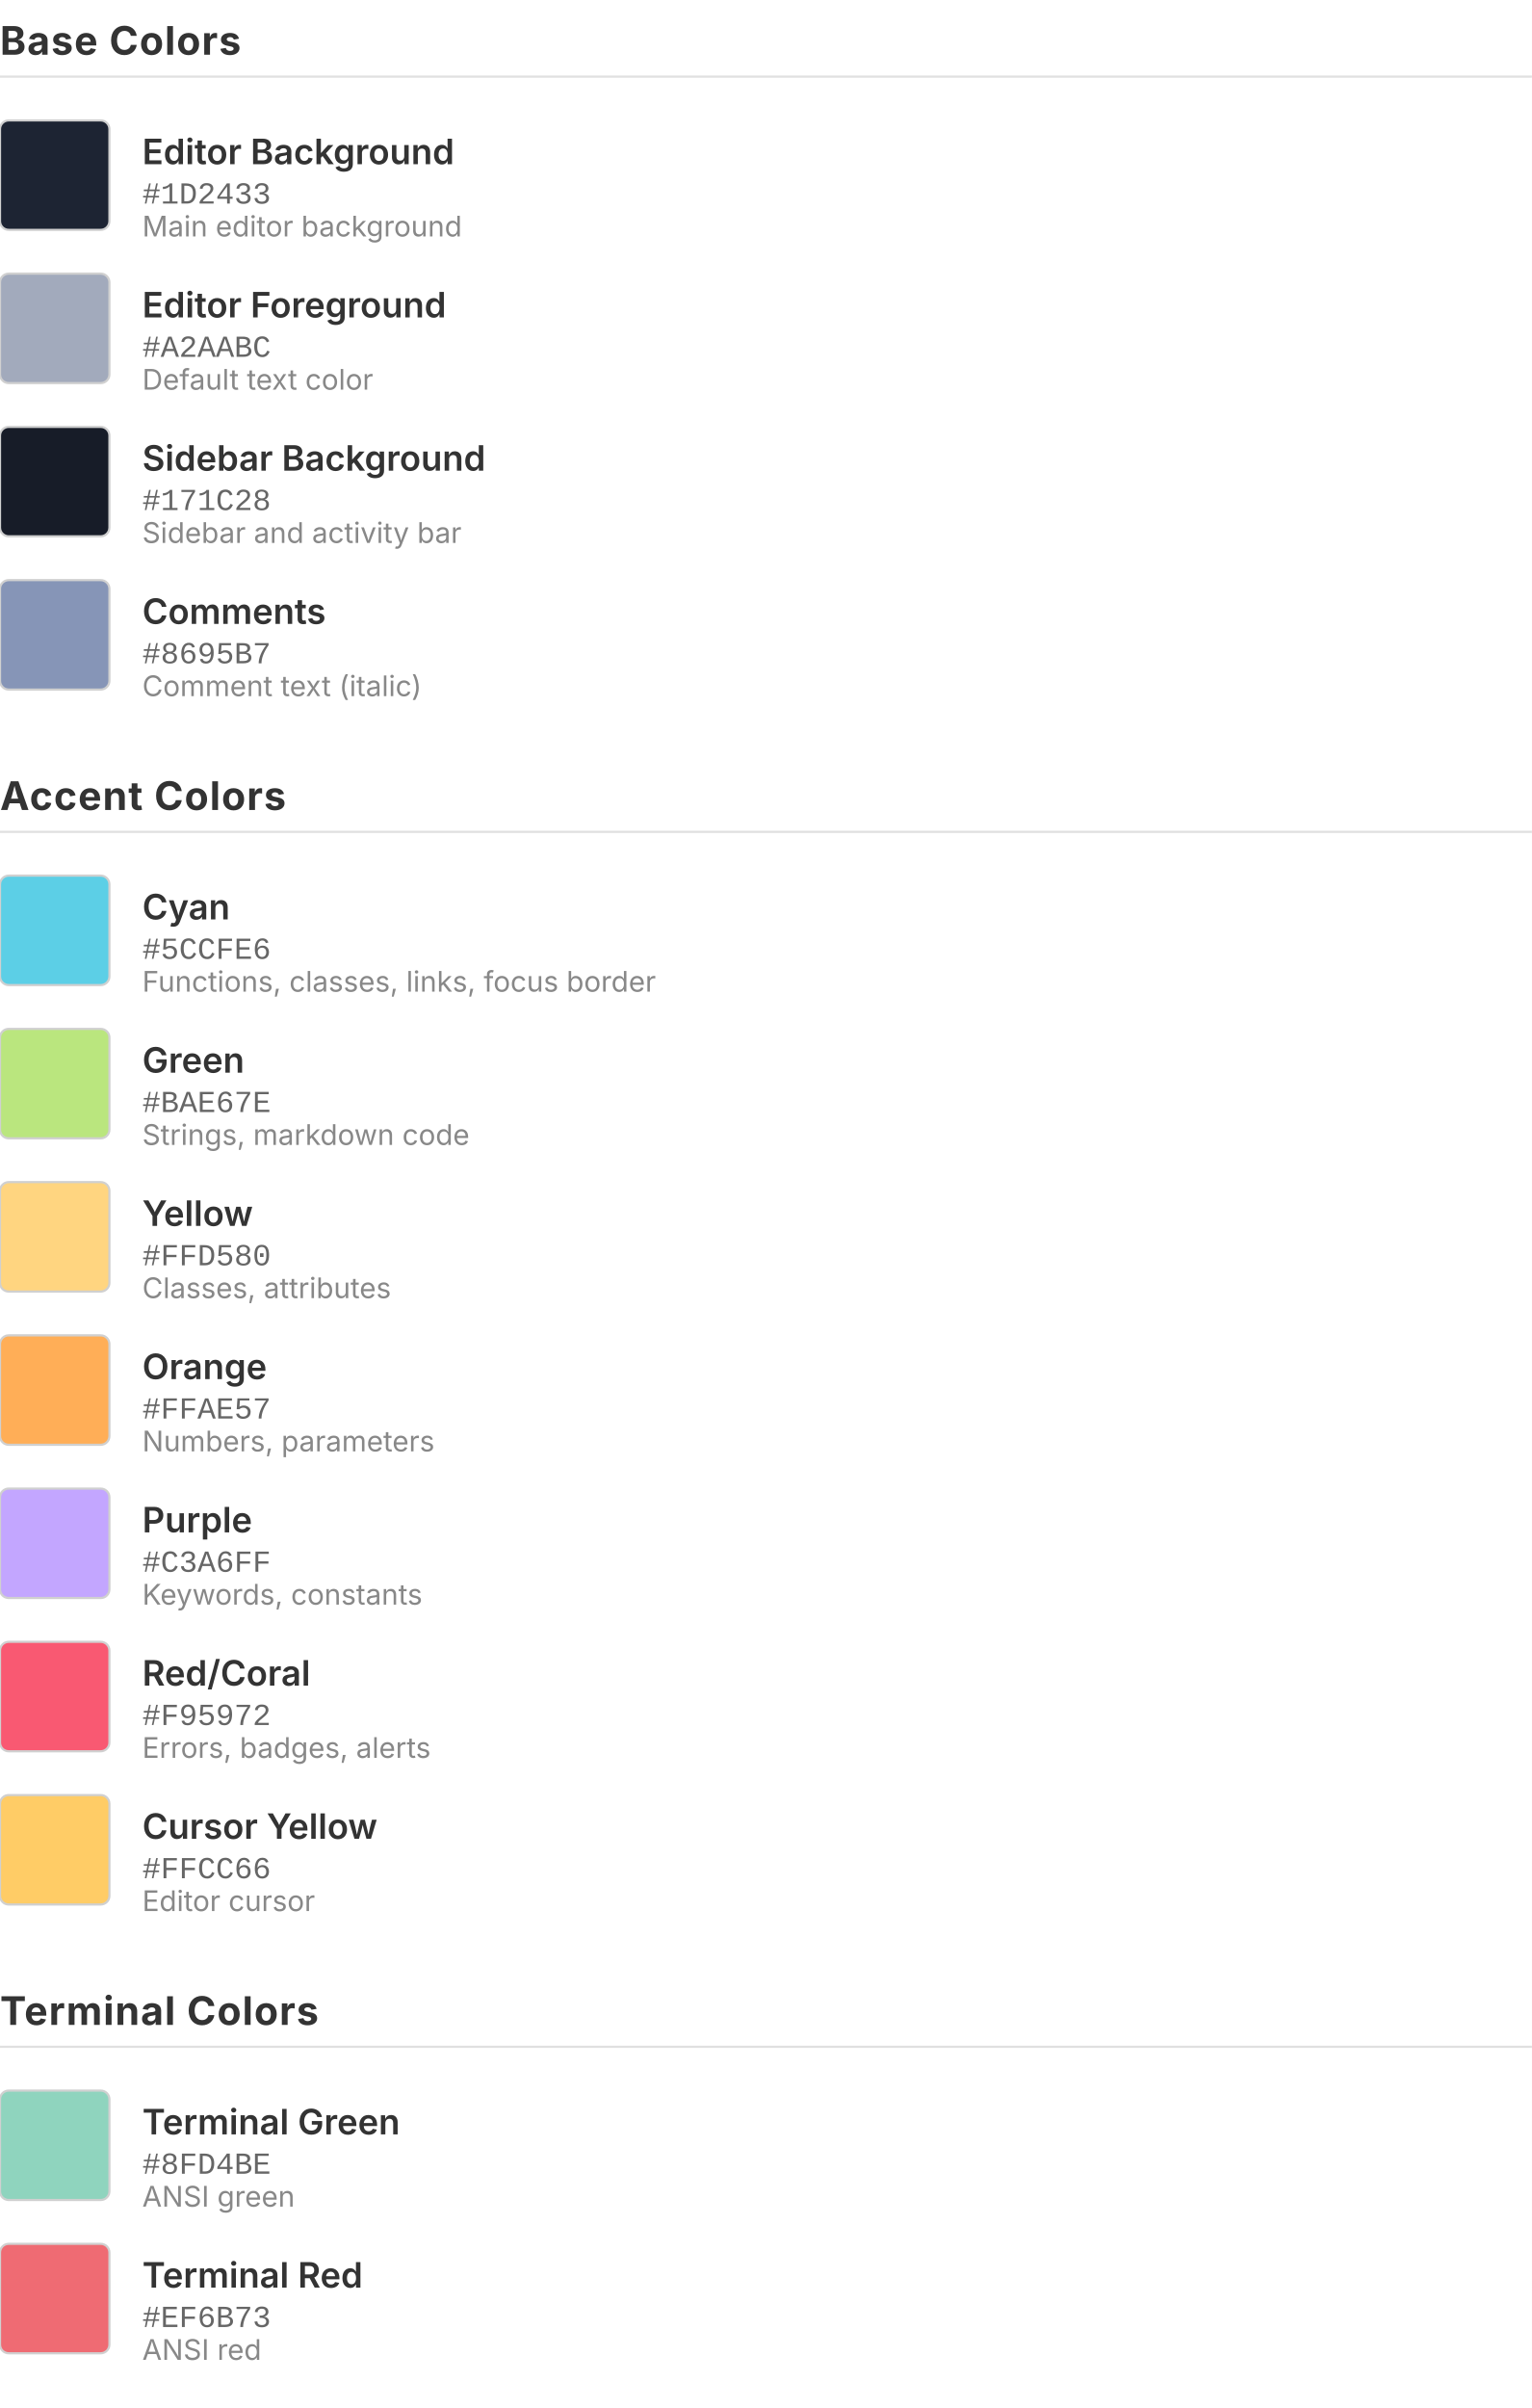
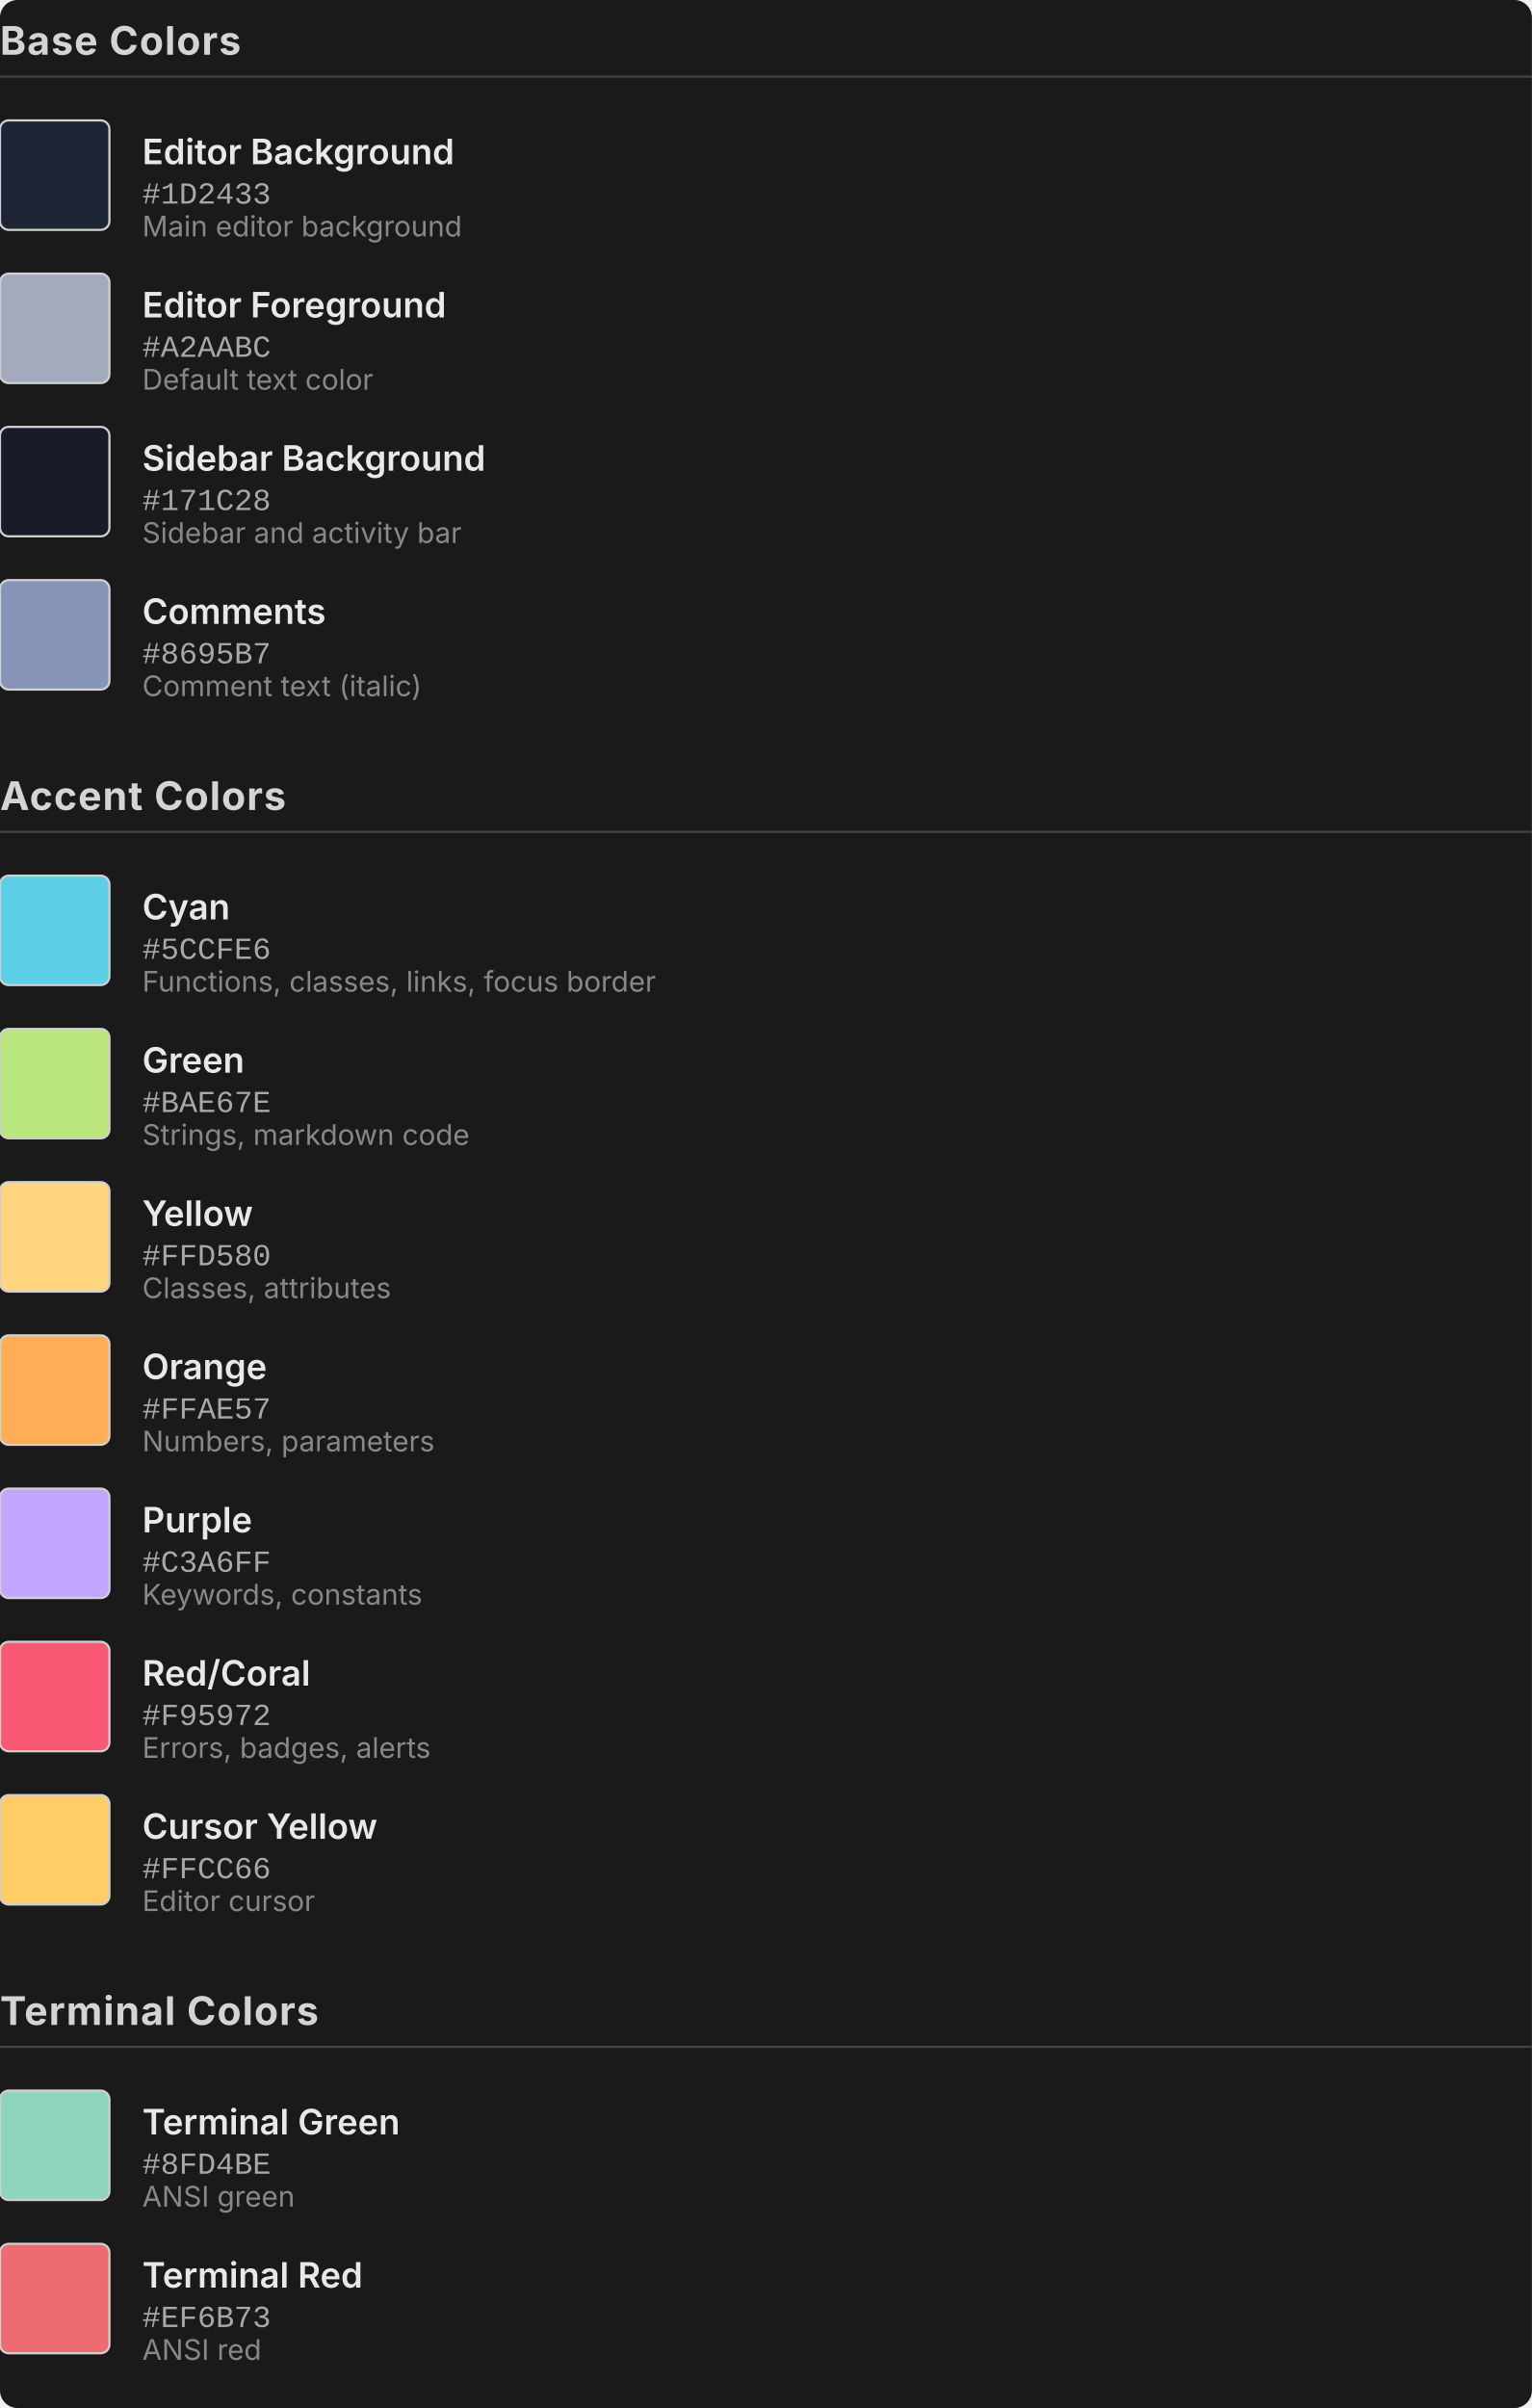
<svg xmlns="http://www.w3.org/2000/svg" width="700" height="1100" viewBox="0 0 700 1100">
  <style>
-     .category-header { font-family: -apple-system, BlinkMacSystemFont, 'Segoe UI', system-ui, sans-serif; font-size: 18px; font-weight: bold; text-transform: uppercase; fill: #333; letter-spacing: 0.5px; }
-     .color-name { font-family: -apple-system, BlinkMacSystemFont, 'Segoe UI', system-ui, sans-serif; font-size: 16px; font-weight: 600; fill: #333; }
-     .color-hex { font-family: 'SF Mono', 'Monaco', 'Courier New', monospace; font-size: 14px; fill: #666; }
+     .category-header { font-family: -apple-system, BlinkMacSystemFont, 'Segoe UI', system-ui, sans-serif; font-size: 18px; font-weight: bold; text-transform: uppercase; fill: #d4d4d4; letter-spacing: 0.5px; }
+     .color-name { font-family: -apple-system, BlinkMacSystemFont, 'Segoe UI', system-ui, sans-serif; font-size: 16px; font-weight: 600; fill: #e8e8e8; }
+     .color-hex { font-family: 'SF Mono', 'Monaco', 'Courier New', monospace; font-size: 14px; fill: #a8a8a8; }
    .color-usage { font-family: -apple-system, BlinkMacSystemFont, 'Segoe UI', system-ui, sans-serif; font-size: 13px; fill: #888; }
-     .divider { stroke: #e0e0e0; stroke-width: 1; }
+     .divider { stroke: #444; stroke-width: 1; }
  </style>
-   <rect width="700" height="1100" fill="#ffffff" />
+   <rect width="700" height="1100" fill="#1a1a1a" rx="8" />
  <text x="0" y="25" class="category-header">Base Colors</text>
  <line x1="0" y1="35" x2="700" y2="35" class="divider" />
  <rect x="0" y="55" width="50" height="50" fill="#1D2433" rx="4" stroke="#d0d0d0" stroke-width="1" />
  <text x="65" y="75" class="color-name">Editor Background</text>
  <text x="65" y="93" class="color-hex">#1D2433</text>
  <text x="65" y="108" class="color-usage">Main editor background</text>
  <rect x="0" y="125" width="50" height="50" fill="#A2AABC" rx="4" stroke="#d0d0d0" stroke-width="1" />
  <text x="65" y="145" class="color-name">Editor Foreground</text>
  <text x="65" y="163" class="color-hex">#A2AABC</text>
  <text x="65" y="178" class="color-usage">Default text color</text>
  <rect x="0" y="195" width="50" height="50" fill="#171C28" rx="4" stroke="#d0d0d0" stroke-width="1" />
  <text x="65" y="215" class="color-name">Sidebar Background</text>
  <text x="65" y="233" class="color-hex">#171C28</text>
  <text x="65" y="248" class="color-usage">Sidebar and activity bar</text>
  <rect x="0" y="265" width="50" height="50" fill="#8695B7" rx="4" stroke="#d0d0d0" stroke-width="1" />
  <text x="65" y="285" class="color-name">Comments</text>
  <text x="65" y="303" class="color-hex">#8695B7</text>
  <text x="65" y="318" class="color-usage">Comment text (italic)</text>
  <text x="0" y="370" class="category-header">Accent Colors</text>
  <line x1="0" y1="380" x2="700" y2="380" class="divider" />
  <rect x="0" y="400" width="50" height="50" fill="#5CCFE6" rx="4" stroke="#d0d0d0" stroke-width="1" />
  <text x="65" y="420" class="color-name">Cyan</text>
  <text x="65" y="438" class="color-hex">#5CCFE6</text>
  <text x="65" y="453" class="color-usage">Functions, classes, links, focus border</text>
  <rect x="0" y="470" width="50" height="50" fill="#BAE67E" rx="4" stroke="#d0d0d0" stroke-width="1" />
  <text x="65" y="490" class="color-name">Green</text>
  <text x="65" y="508" class="color-hex">#BAE67E</text>
  <text x="65" y="523" class="color-usage">Strings, markdown code</text>
  <rect x="0" y="540" width="50" height="50" fill="#FFD580" rx="4" stroke="#d0d0d0" stroke-width="1" />
  <text x="65" y="560" class="color-name">Yellow</text>
  <text x="65" y="578" class="color-hex">#FFD580</text>
  <text x="65" y="593" class="color-usage">Classes, attributes</text>
  <rect x="0" y="610" width="50" height="50" fill="#FFAE57" rx="4" stroke="#d0d0d0" stroke-width="1" />
  <text x="65" y="630" class="color-name">Orange</text>
  <text x="65" y="648" class="color-hex">#FFAE57</text>
  <text x="65" y="663" class="color-usage">Numbers, parameters</text>
  <rect x="0" y="680" width="50" height="50" fill="#C3A6FF" rx="4" stroke="#d0d0d0" stroke-width="1" />
  <text x="65" y="700" class="color-name">Purple</text>
  <text x="65" y="718" class="color-hex">#C3A6FF</text>
  <text x="65" y="733" class="color-usage">Keywords, constants</text>
  <rect x="0" y="750" width="50" height="50" fill="#F95972" rx="4" stroke="#d0d0d0" stroke-width="1" />
  <text x="65" y="770" class="color-name">Red/Coral</text>
  <text x="65" y="788" class="color-hex">#F95972</text>
  <text x="65" y="803" class="color-usage">Errors, badges, alerts</text>
  <rect x="0" y="820" width="50" height="50" fill="#FFCC66" rx="4" stroke="#d0d0d0" stroke-width="1" />
  <text x="65" y="840" class="color-name">Cursor Yellow</text>
  <text x="65" y="858" class="color-hex">#FFCC66</text>
  <text x="65" y="873" class="color-usage">Editor cursor</text>
  <text x="0" y="925" class="category-header">Terminal Colors</text>
  <line x1="0" y1="935" x2="700" y2="935" class="divider" />
  <rect x="0" y="955" width="50" height="50" fill="#8FD4BE" rx="4" stroke="#d0d0d0" stroke-width="1" />
  <text x="65" y="975" class="color-name">Terminal Green</text>
  <text x="65" y="993" class="color-hex">#8FD4BE</text>
  <text x="65" y="1008" class="color-usage">ANSI green</text>
  <rect x="0" y="1025" width="50" height="50" fill="#EF6B73" rx="4" stroke="#d0d0d0" stroke-width="1" />
  <text x="65" y="1045" class="color-name">Terminal Red</text>
  <text x="65" y="1063" class="color-hex">#EF6B73</text>
  <text x="65" y="1078" class="color-usage">ANSI red</text>
</svg>
